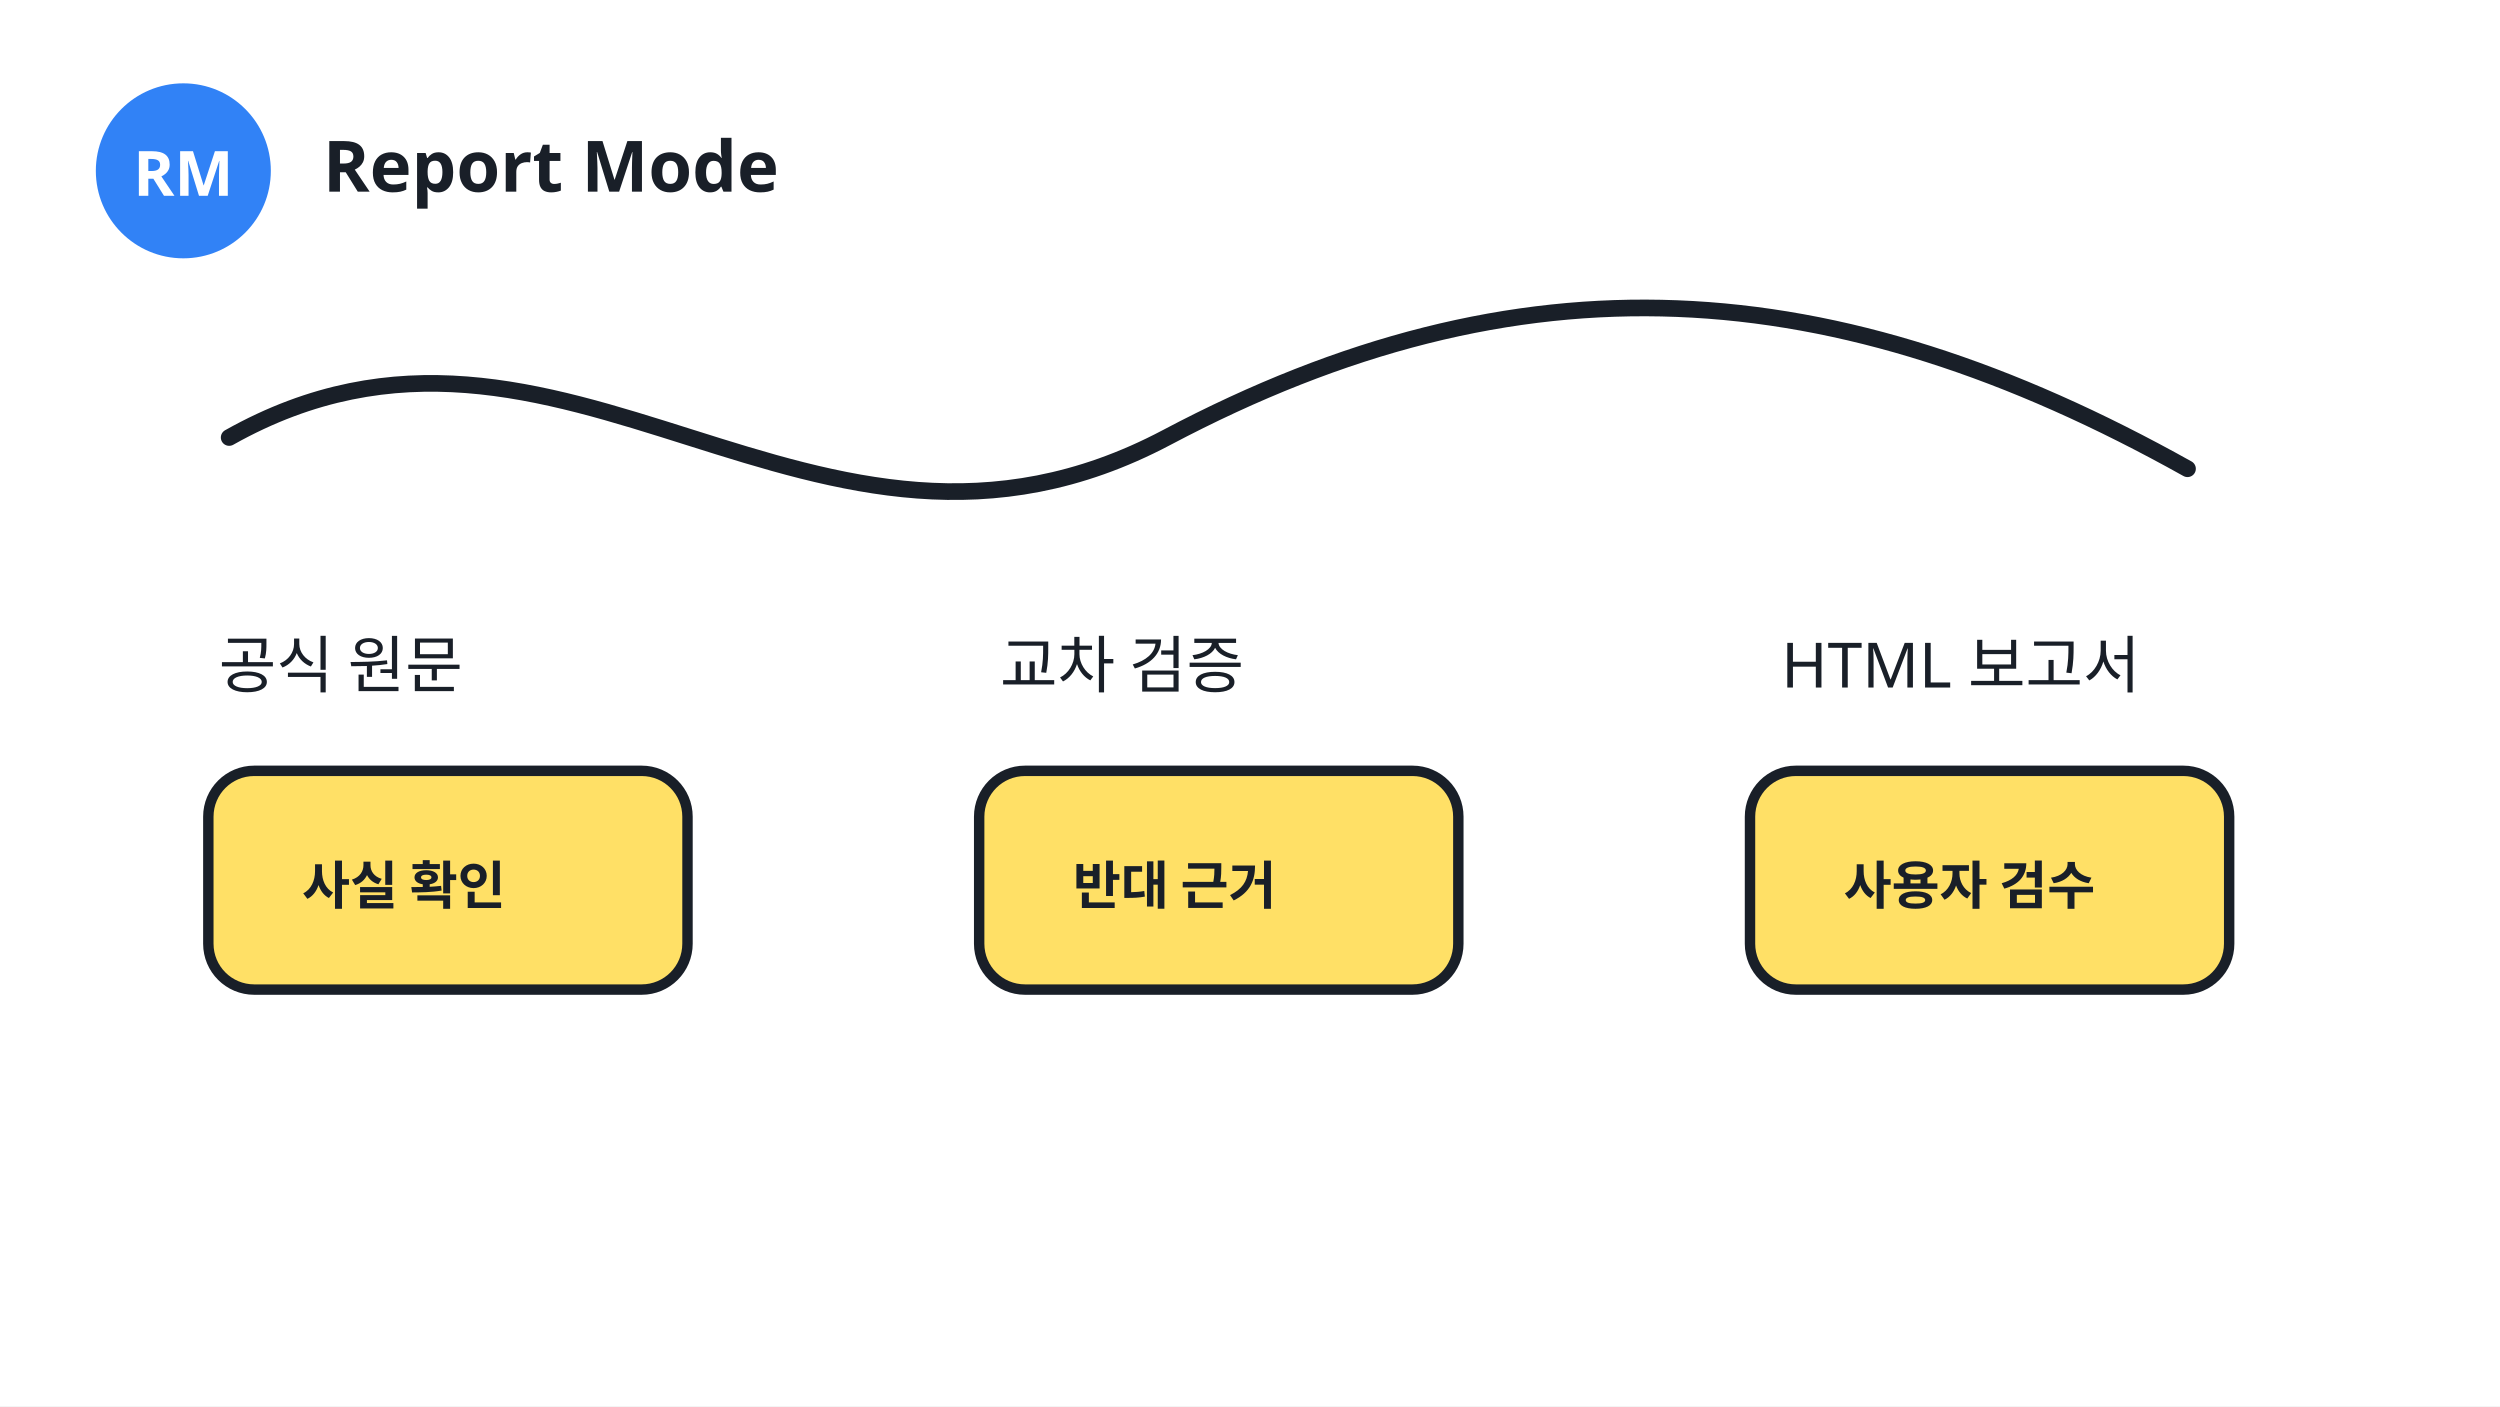
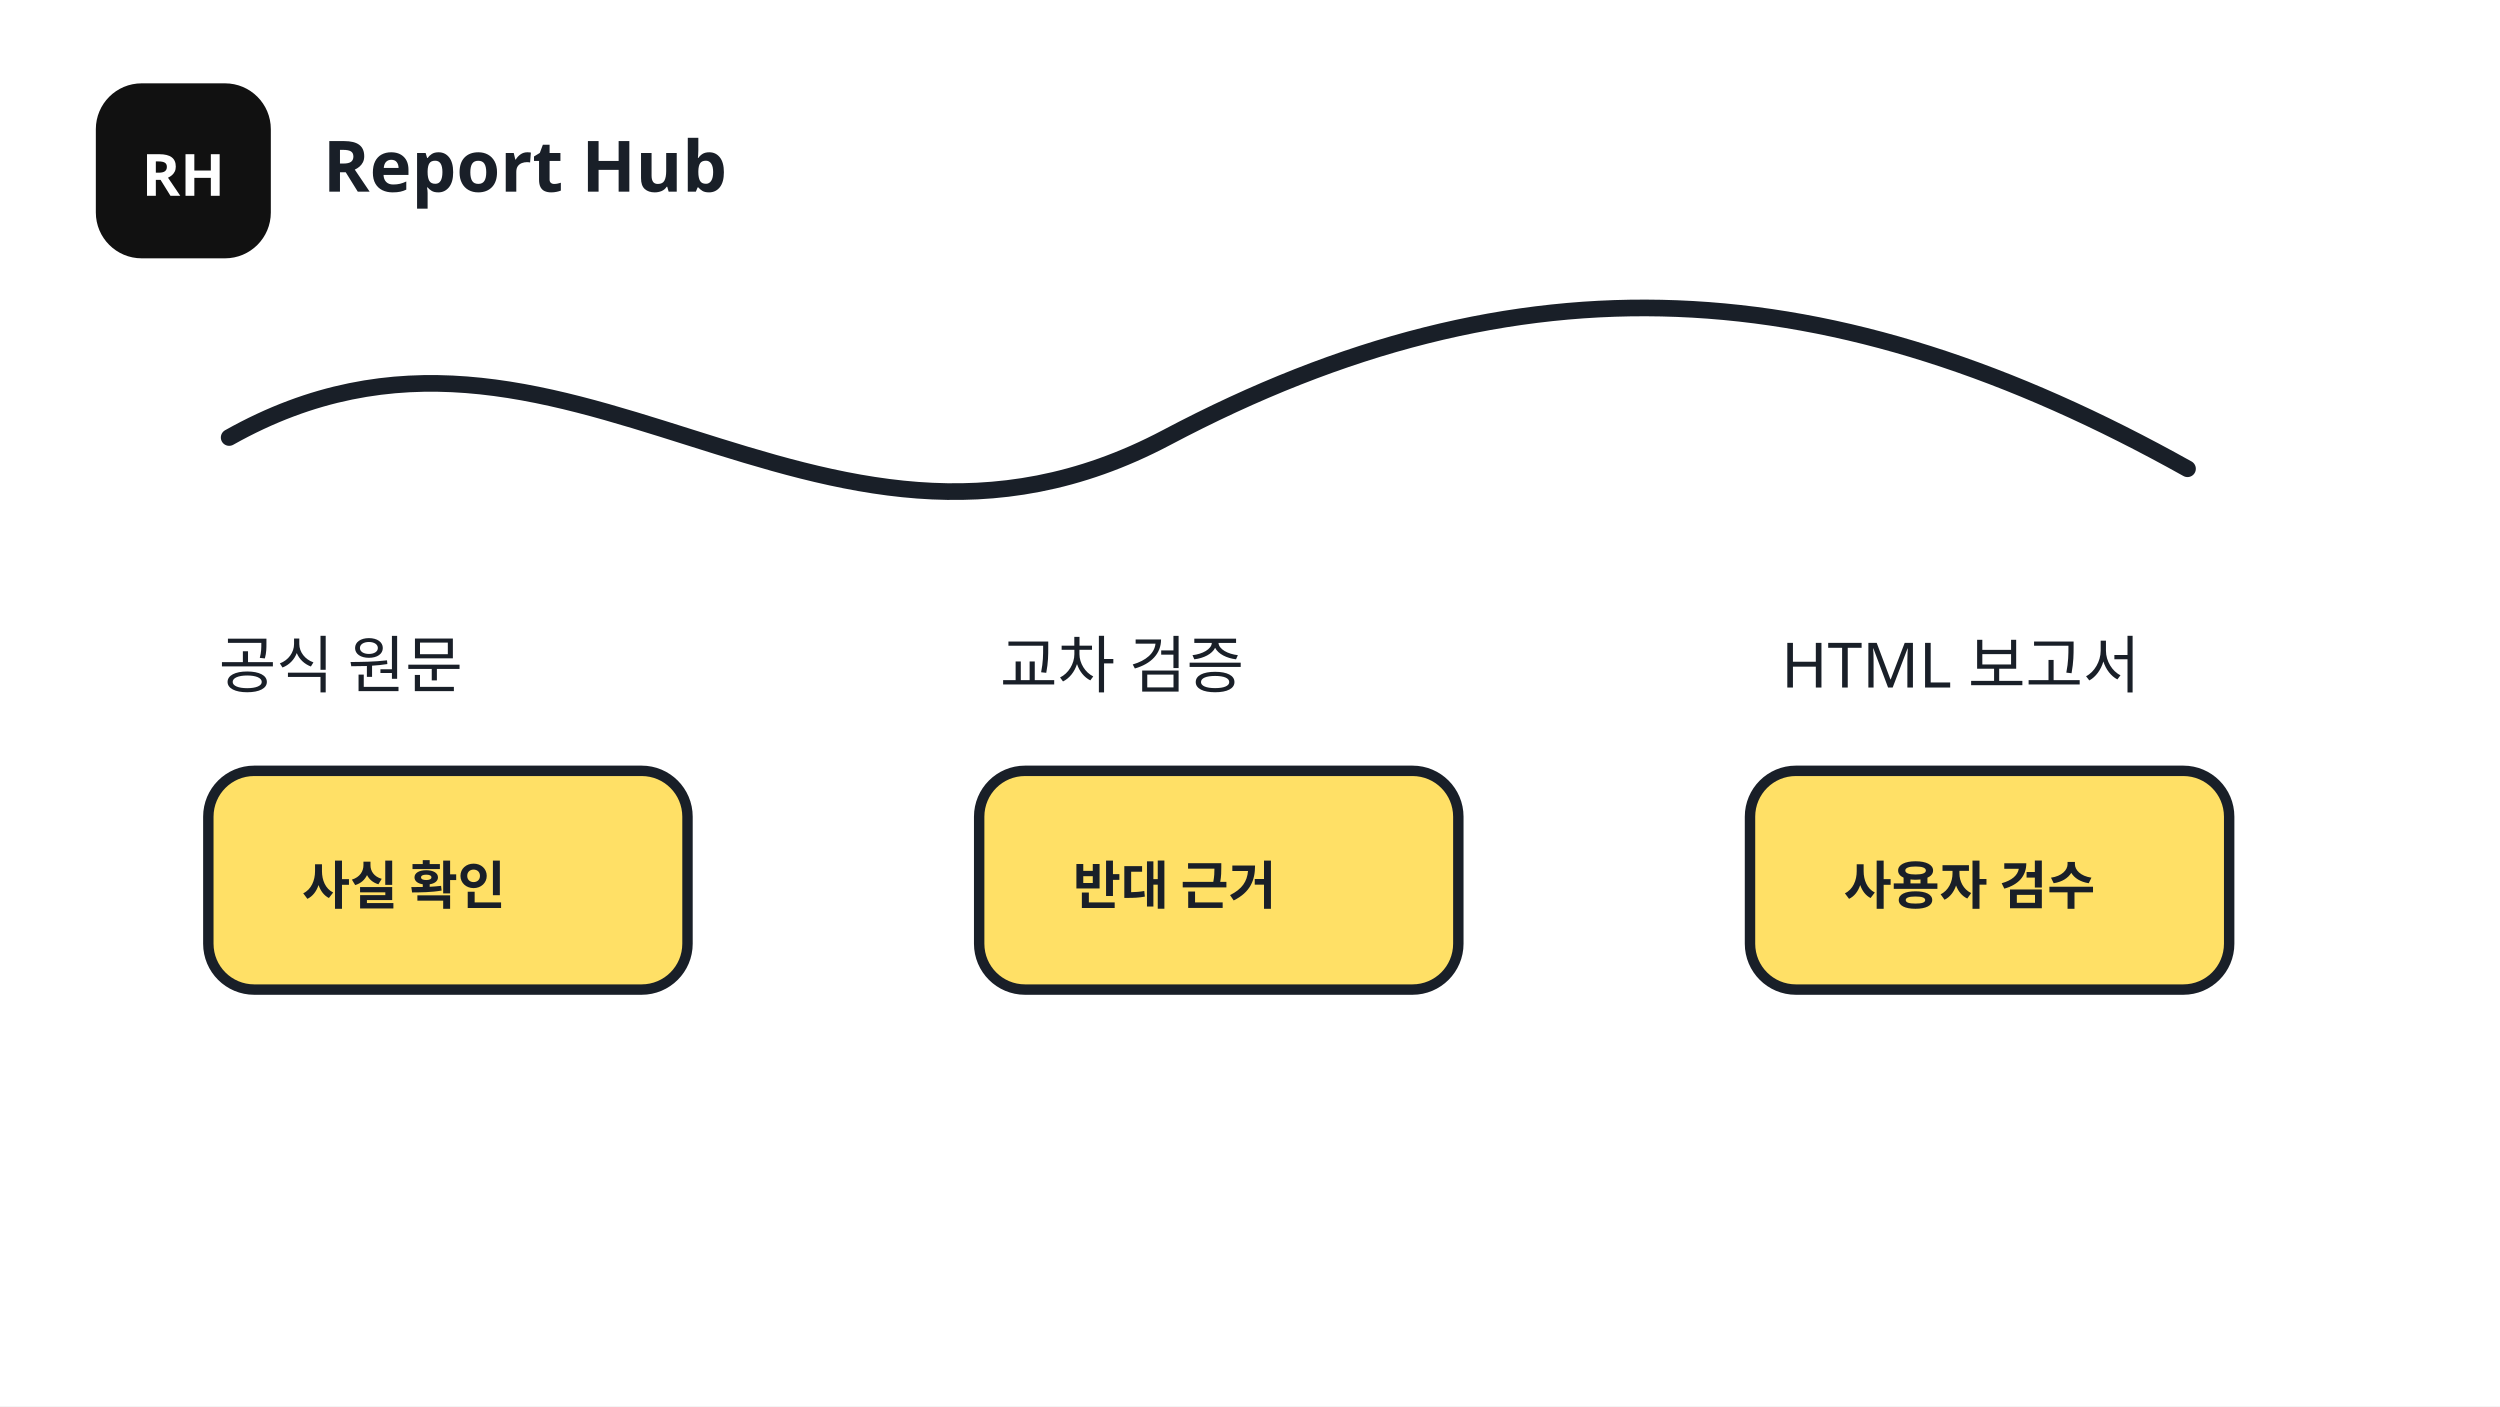
<svg xmlns="http://www.w3.org/2000/svg" width="1200" height="675" viewBox="0 0 1200 675">
  <rect width="1200" height="675" fill="#fff" />
-   <circle cx="88" cy="82" r="42" fill="#3182f6" />
-   <text x="88" y="94" text-anchor="middle" font-family="sans-serif" font-size="30" fill="white" font-weight="700">RM</text>
-   <text x="155" y="92" font-family="sans-serif" font-size="34" fill="#191f28" font-weight="700">Report Mode</text>
+   <rect x="46" y="40" width="84" height="84" rx="22" fill="#111" />
+   <text x="88" y="94" text-anchor="middle" font-family="sans-serif" font-size="28" fill="white" font-weight="800">RH</text>
+   <text x="155" y="92" font-family="sans-serif" font-size="34" fill="#191f28" font-weight="700">Report Hub</text>
  <path d="M110 210 C270 120 390 300 560 210 S880 130 1050 225" fill="none" stroke="#191f28" stroke-width="8" stroke-linecap="round" />
  <g font-family="sans-serif" font-size="30" fill="#191f28">
    <text x="105" y="330">공식 원문</text>
    <text x="480" y="330">교차 검증</text>
    <text x="855" y="330">HTML 보고서</text>
  </g>
  <g fill="#ffe066" stroke="#191f28" stroke-width="5">
    <rect x="100" y="370" width="230" height="105" rx="22" />
    <rect x="470" y="370" width="230" height="105" rx="22" />
    <rect x="840" y="370" width="230" height="105" rx="22" />
  </g>
  <g font-family="sans-serif" font-size="25" fill="#191f28" font-weight="700">
    <text x="145" y="434">사실 확인</text>
    <text x="515" y="434">반대 근거</text>
    <text x="885" y="434">사용자 검수</text>
  </g>
</svg>
